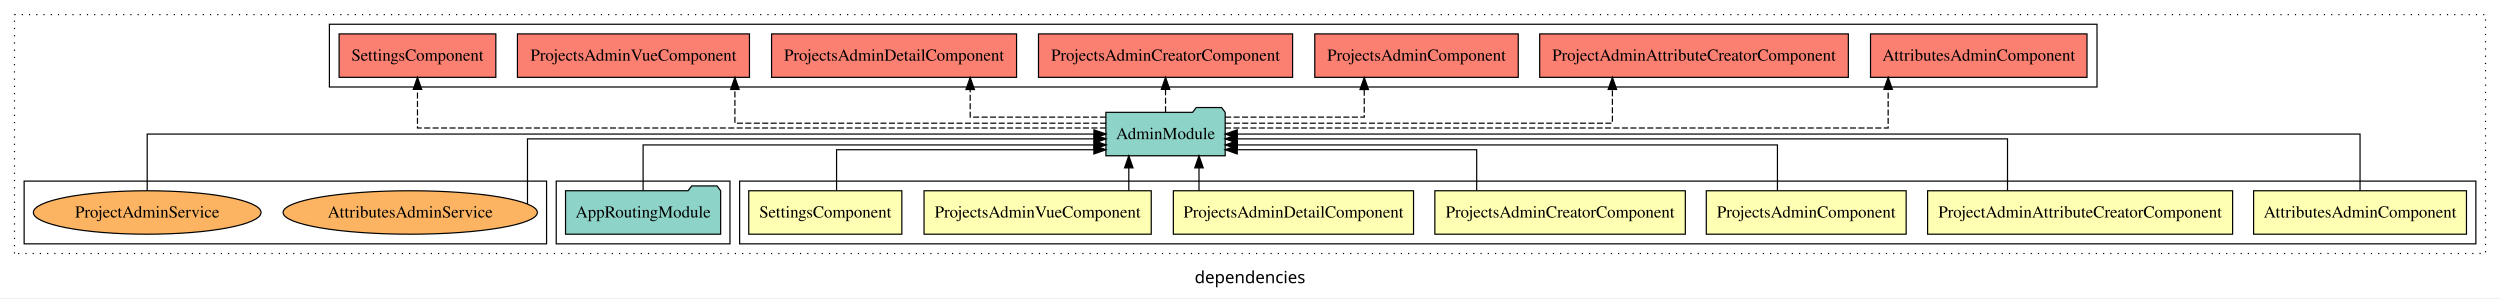
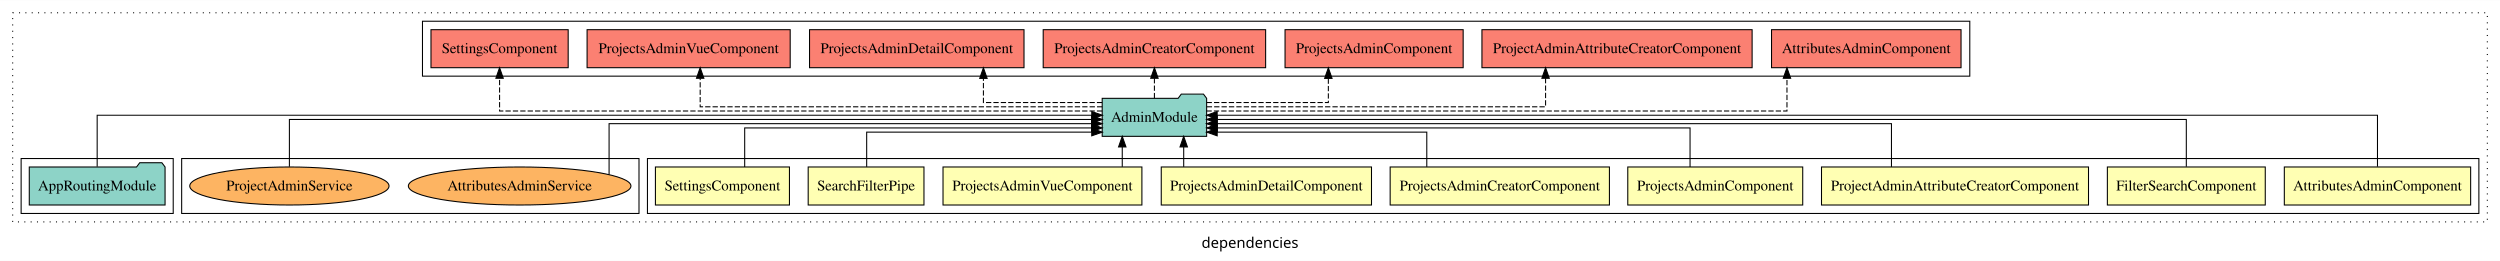
- <svg xmlns="http://www.w3.org/2000/svg" width="2072pt" height="247pt" viewBox="0.00 0.00 2072.00 246.80">
+ <svg xmlns="http://www.w3.org/2000/svg" width="2367pt" height="247pt" viewBox="0.00 0.00 2367.00 246.80">
  <g id="graph0" class="graph" transform="scale(1 1) rotate(0) translate(4 242.8)">
-     <polygon fill="white" stroke="transparent" points="-4,4 -4,-242.8 2068,-242.8 2068,4 -4,4" />
-     <text text-anchor="middle" x="1032" y="-8.2" font-family="sans-serif" font-size="14.00">dependencies</text>
+     <polygon fill="white" stroke="transparent" points="-4,4 -4,-242.8 2363,-242.8 2363,4 -4,4" />
+     <text text-anchor="middle" x="1179.5" y="-8.2" font-family="sans-serif" font-size="14.00">dependencies</text>
    <g id="clust1" class="cluster">
-       <polygon fill="none" stroke="black" stroke-dasharray="1,5" points="8,-32.8 8,-230.8 2056,-230.8 2056,-32.8 8,-32.8" />
+       <polygon fill="none" stroke="black" stroke-dasharray="1,5" points="8,-32.8 8,-230.8 2351,-230.8 2351,-32.8 8,-32.8" />
    </g>
    <g id="clust2" class="cluster">
-       <polygon fill="none" stroke="black" points="609,-40.8 609,-92.8 2048,-92.8 2048,-40.8 609,-40.8" />
+       <polygon fill="none" stroke="black" points="609,-40.8 609,-92.8 2343,-92.8 2343,-40.8 609,-40.8" />
    </g>
-     <g id="clust10" class="cluster">
-       <polygon fill="none" stroke="black" points="457,-40.8 457,-92.8 601,-92.8 601,-40.8 457,-40.8" />
-     </g>
-     <g id="clust11" class="cluster">
-       <polygon fill="none" stroke="black" points="269,-170.8 269,-222.8 1734,-222.8 1734,-170.8 269,-170.8" />
+     <g id="clust15" class="cluster">
+       <polygon fill="none" stroke="black" points="168,-40.8 168,-92.8 601,-92.8 601,-40.8 168,-40.8" />
    </g>
    <g id="clust13" class="cluster">
-       <polygon fill="none" stroke="black" points="16,-40.8 16,-92.8 449,-92.8 449,-40.8 16,-40.8" />
+       <polygon fill="none" stroke="black" points="396,-170.8 396,-222.8 1861,-222.8 1861,-170.8 396,-170.8" />
+     </g>
+     <g id="clust12" class="cluster">
+       <polygon fill="none" stroke="black" points="16,-40.8 16,-92.8 160,-92.8 160,-40.8 16,-40.8" />
    </g>
    <g id="node1" class="node">
-       <polygon fill="#ffffb3" stroke="black" points="2040.21,-84.8 1863.79,-84.8 1863.79,-48.8 2040.21,-48.8 2040.21,-84.8" />
-       <text text-anchor="middle" x="1952" y="-62.6" font-family="Times,serif" font-size="14.00">AttributesAdminComponent</text>
+       <polygon fill="#ffffb3" stroke="black" points="2335.21,-84.8 2158.79,-84.8 2158.79,-48.8 2335.21,-48.8 2335.21,-84.8" />
+       <text text-anchor="middle" x="2247" y="-62.6" font-family="Times,serif" font-size="14.00">AttributesAdminComponent</text>
+     </g>
+     <g id="node10" class="node">
+       <polygon fill="#8dd3c7" stroke="black" points="1138.44,-149.8 1135.44,-153.8 1114.44,-153.8 1111.44,-149.8 1039.56,-149.8 1039.56,-113.8 1138.44,-113.8 1138.44,-149.8" />
+       <text text-anchor="middle" x="1089" y="-127.6" font-family="Times,serif" font-size="14.00">AdminModule</text>
+     </g>
+     <g id="edge1" class="edge">
+       <path fill="none" stroke="black" d="M2247,-85.11C2247,-104.95 2247,-133.8 2247,-133.8 2247,-133.8 1148.39,-133.8 1148.39,-133.8" />
+       <polygon fill="black" stroke="black" points="1148.39,-130.3 1138.39,-133.8 1148.39,-137.3 1148.39,-130.3" />
+     </g>
+     <g id="node2" class="node">
+       <polygon fill="#ffffb3" stroke="black" points="2140.75,-84.8 1991.25,-84.8 1991.25,-48.8 2140.75,-48.8 2140.75,-84.8" />
+       <text text-anchor="middle" x="2066" y="-62.6" font-family="Times,serif" font-size="14.00">FilterSearchComponent</text>
+     </g>
+     <g id="edge2" class="edge">
+       <path fill="none" stroke="black" d="M2066,-85.02C2066,-103.63 2066,-129.8 2066,-129.8 2066,-129.8 1148.46,-129.8 1148.46,-129.8" />
+       <polygon fill="black" stroke="black" points="1148.46,-126.3 1138.46,-129.8 1148.46,-133.3 1148.46,-126.3" />
+     </g>
+     <g id="node3" class="node">
+       <polygon fill="#ffffb3" stroke="black" points="1973.4,-84.8 1720.6,-84.8 1720.6,-48.8 1973.4,-48.8 1973.4,-84.8" />
+       <text text-anchor="middle" x="1847" y="-62.6" font-family="Times,serif" font-size="14.00">ProjectAdminAttributeCreatorComponent</text>
+     </g>
+     <g id="edge3" class="edge">
+       <path fill="none" stroke="black" d="M1786.83,-84.82C1786.83,-102.17 1786.83,-125.8 1786.83,-125.8 1786.83,-125.8 1148.35,-125.8 1148.35,-125.8" />
+       <polygon fill="black" stroke="black" points="1148.35,-122.3 1138.35,-125.8 1148.35,-129.3 1148.35,-122.3" />
+     </g>
+     <g id="node4" class="node">
+       <polygon fill="#ffffb3" stroke="black" points="1702.82,-84.8 1537.18,-84.8 1537.18,-48.8 1702.82,-48.8 1702.82,-84.8" />
+       <text text-anchor="middle" x="1620" y="-62.6" font-family="Times,serif" font-size="14.00">ProjectsAdminComponent</text>
+     </g>
+     <g id="edge4" class="edge">
+       <path fill="none" stroke="black" d="M1596.14,-84.81C1596.14,-100.85 1596.14,-121.8 1596.14,-121.8 1596.14,-121.8 1148.55,-121.8 1148.55,-121.8" />
+       <polygon fill="black" stroke="black" points="1148.55,-118.3 1138.55,-121.8 1148.55,-125.3 1148.55,-118.3" />
+     </g>
+     <g id="node5" class="node">
+       <polygon fill="#ffffb3" stroke="black" points="1519.8,-84.8 1312.2,-84.8 1312.2,-48.8 1519.8,-48.8 1519.8,-84.8" />
+       <text text-anchor="middle" x="1416" y="-62.6" font-family="Times,serif" font-size="14.00">ProjectsAdminCreatorComponent</text>
+     </g>
+     <g id="edge5" class="edge">
+       <path fill="none" stroke="black" d="M1346.88,-84.92C1346.88,-99.58 1346.88,-117.8 1346.88,-117.8 1346.88,-117.8 1148.42,-117.8 1148.42,-117.8" />
+       <polygon fill="black" stroke="black" points="1148.42,-114.3 1138.42,-117.8 1148.42,-121.3 1148.42,-114.3" />
+     </g>
+     <g id="node6" class="node">
+       <polygon fill="#ffffb3" stroke="black" points="1294.53,-84.8 1095.47,-84.8 1095.47,-48.8 1294.53,-48.8 1294.53,-84.8" />
+       <text text-anchor="middle" x="1195" y="-62.6" font-family="Times,serif" font-size="14.00">ProjectsAdminDetailComponent</text>
+     </g>
+     <g id="edge6" class="edge">
+       <path fill="none" stroke="black" d="M1116.73,-84.91C1116.73,-84.91 1116.73,-103.79 1116.73,-103.79" />
+       <polygon fill="black" stroke="black" points="1113.23,-103.79 1116.73,-113.79 1120.23,-103.79 1113.23,-103.79" />
+     </g>
+     <g id="node7" class="node">
+       <polygon fill="#ffffb3" stroke="black" points="1077.15,-84.8 888.85,-84.8 888.85,-48.8 1077.15,-48.8 1077.15,-84.8" />
+       <text text-anchor="middle" x="983" y="-62.6" font-family="Times,serif" font-size="14.00">ProjectsAdminVueComponent</text>
+     </g>
+     <g id="edge7" class="edge">
+       <path fill="none" stroke="black" d="M1058.55,-84.91C1058.55,-84.91 1058.55,-103.79 1058.55,-103.79" />
+       <polygon fill="black" stroke="black" points="1055.05,-103.79 1058.55,-113.79 1062.05,-103.79 1055.05,-103.79" />
    </g>
    <g id="node8" class="node">
-       <polygon fill="#8dd3c7" stroke="black" points="1011.44,-149.8 1008.44,-153.8 987.44,-153.8 984.44,-149.8 912.56,-149.8 912.56,-113.8 1011.44,-113.8 1011.44,-149.8" />
-       <text text-anchor="middle" x="962" y="-127.6" font-family="Times,serif" font-size="14.00">AdminModule</text>
+       <polygon fill="#ffffb3" stroke="black" points="870.81,-84.8 761.19,-84.8 761.19,-48.8 870.81,-48.8 870.81,-84.8" />
+       <text text-anchor="middle" x="816" y="-62.6" font-family="Times,serif" font-size="14.00">SearchFilterPipe</text>
    </g>
-     <g id="edge1" class="edge">
-       <path fill="none" stroke="black" d="M1952,-84.91C1952,-104.14 1952,-131.8 1952,-131.8 1952,-131.8 1021.43,-131.8 1021.43,-131.8" />
-       <polygon fill="black" stroke="black" points="1021.43,-128.3 1011.43,-131.8 1021.43,-135.3 1021.43,-128.3" />
+     <g id="edge8" class="edge">
+       <path fill="none" stroke="black" d="M816.57,-84.92C816.57,-99.58 816.57,-117.8 816.57,-117.8 816.57,-117.8 1029.66,-117.8 1029.66,-117.8" />
+       <polygon fill="black" stroke="black" points="1029.66,-121.3 1039.66,-117.8 1029.66,-114.3 1029.66,-121.3" />
    </g>
-     <g id="node2" class="node">
-       <polygon fill="#ffffb3" stroke="black" points="1846.4,-84.8 1593.6,-84.8 1593.6,-48.8 1846.4,-48.8 1846.4,-84.8" />
-       <text text-anchor="middle" x="1720" y="-62.6" font-family="Times,serif" font-size="14.00">ProjectAdminAttributeCreatorComponent</text>
-     </g>
-     <g id="edge2" class="edge">
-       <path fill="none" stroke="black" d="M1659.83,-85.1C1659.83,-103.07 1659.83,-127.8 1659.83,-127.8 1659.83,-127.8 1021.35,-127.8 1021.35,-127.8" />
-       <polygon fill="black" stroke="black" points="1021.35,-124.3 1011.35,-127.8 1021.35,-131.3 1021.35,-124.3" />
-     </g>
-     <g id="node3" class="node">
-       <polygon fill="#ffffb3" stroke="black" points="1575.82,-84.8 1410.18,-84.8 1410.18,-48.8 1575.82,-48.8 1575.82,-84.8" />
-       <text text-anchor="middle" x="1493" y="-62.6" font-family="Times,serif" font-size="14.00">ProjectsAdminComponent</text>
-     </g>
-     <g id="edge3" class="edge">
-       <path fill="none" stroke="black" d="M1469.14,-84.83C1469.14,-101.2 1469.14,-122.8 1469.14,-122.8 1469.14,-122.8 1021.55,-122.8 1021.55,-122.8" />
-       <polygon fill="black" stroke="black" points="1021.55,-119.3 1011.55,-122.8 1021.55,-126.3 1021.55,-119.3" />
-     </g>
-     <g id="node4" class="node">
-       <polygon fill="#ffffb3" stroke="black" points="1392.8,-84.8 1185.2,-84.8 1185.2,-48.8 1392.8,-48.8 1392.8,-84.8" />
-       <text text-anchor="middle" x="1289" y="-62.6" font-family="Times,serif" font-size="14.00">ProjectsAdminCreatorComponent</text>
-     </g>
-     <g id="edge4" class="edge">
-       <path fill="none" stroke="black" d="M1219.88,-84.99C1219.88,-99.98 1219.88,-118.8 1219.88,-118.8 1219.88,-118.8 1021.42,-118.8 1021.42,-118.8" />
-       <polygon fill="black" stroke="black" points="1021.42,-115.3 1011.42,-118.8 1021.42,-122.3 1021.42,-115.3" />
-     </g>
-     <g id="node5" class="node">
-       <polygon fill="#ffffb3" stroke="black" points="1167.53,-84.8 968.47,-84.8 968.47,-48.8 1167.53,-48.8 1167.53,-84.8" />
-       <text text-anchor="middle" x="1068" y="-62.6" font-family="Times,serif" font-size="14.00">ProjectsAdminDetailComponent</text>
-     </g>
-     <g id="edge5" class="edge">
-       <path fill="none" stroke="black" d="M989.73,-84.91C989.73,-84.91 989.73,-103.79 989.73,-103.79" />
-       <polygon fill="black" stroke="black" points="986.23,-103.79 989.73,-113.79 993.23,-103.79 986.23,-103.79" />
-     </g>
-     <g id="node6" class="node">
-       <polygon fill="#ffffb3" stroke="black" points="950.15,-84.8 761.85,-84.8 761.85,-48.8 950.15,-48.8 950.15,-84.8" />
-       <text text-anchor="middle" x="856" y="-62.6" font-family="Times,serif" font-size="14.00">ProjectsAdminVueComponent</text>
-     </g>
-     <g id="edge6" class="edge">
-       <path fill="none" stroke="black" d="M931.55,-84.91C931.55,-84.91 931.55,-103.79 931.55,-103.79" />
-       <polygon fill="black" stroke="black" points="928.05,-103.79 931.55,-113.79 935.05,-103.79 928.05,-103.79" />
-     </g>
-     <g id="node7" class="node">
+     <g id="node9" class="node">
      <polygon fill="#ffffb3" stroke="black" points="743.45,-84.8 616.55,-84.8 616.55,-48.8 743.45,-48.8 743.45,-84.8" />
      <text text-anchor="middle" x="680" y="-62.6" font-family="Times,serif" font-size="14.00">SettingsComponent</text>
    </g>
-     <g id="edge7" class="edge">
-       <path fill="none" stroke="black" d="M689.35,-84.99C689.35,-99.98 689.35,-118.8 689.35,-118.8 689.35,-118.8 902.63,-118.8 902.63,-118.8" />
-       <polygon fill="black" stroke="black" points="902.63,-122.3 912.63,-118.8 902.63,-115.3 902.63,-122.3" />
+     <g id="edge9" class="edge">
+       <path fill="none" stroke="black" d="M701.07,-84.81C701.07,-100.85 701.07,-121.8 701.07,-121.8 701.07,-121.8 1029.47,-121.8 1029.47,-121.8" />
+       <polygon fill="black" stroke="black" points="1029.48,-125.3 1039.47,-121.8 1029.47,-118.3 1029.48,-125.3" />
    </g>
-     <g id="node10" class="node">
-       <polygon fill="#fb8072" stroke="black" points="1725.71,-214.8 1546.29,-214.8 1546.29,-178.8 1725.71,-178.8 1725.71,-214.8" />
-       <text text-anchor="middle" x="1636" y="-192.6" font-family="Times,serif" font-size="14.00">AttributesAdminComponent </text>
+     <g id="node12" class="node">
+       <polygon fill="#fb8072" stroke="black" points="1852.71,-214.8 1673.29,-214.8 1673.29,-178.8 1852.71,-178.8 1852.71,-214.8" />
+       <text text-anchor="middle" x="1763" y="-192.6" font-family="Times,serif" font-size="14.00">AttributesAdminComponent </text>
    </g>
-     <g id="edge9" class="edge">
-       <path fill="none" stroke="black" stroke-dasharray="5,2" d="M1011.27,-136.8C1154.53,-136.8 1560.9,-136.8 1560.9,-136.8 1560.9,-136.8 1560.9,-168.8 1560.9,-168.8" />
-       <polygon fill="black" stroke="black" points="1557.4,-168.8 1560.9,-178.8 1564.4,-168.8 1557.4,-168.8" />
+     <g id="edge11" class="edge">
+       <path fill="none" stroke="black" stroke-dasharray="5,2" d="M1138.27,-137.8C1281.53,-137.8 1687.9,-137.8 1687.9,-137.8 1687.9,-137.8 1687.9,-168.78 1687.9,-168.78" />
+       <polygon fill="black" stroke="black" points="1684.4,-168.78 1687.9,-178.78 1691.4,-168.78 1684.4,-168.78" />
+     </g>
+     <g id="node13" class="node">
+       <polygon fill="#fb8072" stroke="black" points="1654.9,-214.8 1399.1,-214.8 1399.1,-178.8 1654.9,-178.8 1654.9,-214.8" />
+       <text text-anchor="middle" x="1527" y="-192.6" font-family="Times,serif" font-size="14.00">ProjectAdminAttributeCreatorComponent </text>
+     </g>
+     <g id="edge12" class="edge">
+       <path fill="none" stroke="black" stroke-dasharray="5,2" d="M1138.56,-141.8C1239.48,-141.8 1459.35,-141.8 1459.35,-141.8 1459.35,-141.8 1459.35,-168.79 1459.35,-168.79" />
+       <polygon fill="black" stroke="black" points="1455.85,-168.79 1459.35,-178.79 1462.85,-168.79 1455.85,-168.79" />
+     </g>
+     <g id="node14" class="node">
+       <polygon fill="#fb8072" stroke="black" points="1381.32,-214.8 1212.68,-214.8 1212.68,-178.8 1381.32,-178.8 1381.32,-214.8" />
+       <text text-anchor="middle" x="1297" y="-192.6" font-family="Times,serif" font-size="14.00">ProjectsAdminComponent </text>
+     </g>
+     <g id="edge13" class="edge">
+       <path fill="none" stroke="black" stroke-dasharray="5,2" d="M1138.41,-145.8C1186.92,-145.8 1253.68,-145.8 1253.68,-145.8 1253.68,-145.8 1253.68,-168.68 1253.68,-168.68" />
+       <polygon fill="black" stroke="black" points="1250.18,-168.68 1253.68,-178.68 1257.18,-168.68 1250.18,-168.68" />
+     </g>
+     <g id="node15" class="node">
+       <polygon fill="#fb8072" stroke="black" points="1194.3,-214.8 983.7,-214.8 983.7,-178.8 1194.3,-178.8 1194.3,-214.8" />
+       <text text-anchor="middle" x="1089" y="-192.6" font-family="Times,serif" font-size="14.00">ProjectsAdminCreatorComponent </text>
+     </g>
+     <g id="edge14" class="edge">
+       <path fill="none" stroke="black" stroke-dasharray="5,2" d="M1089,-149.91C1089,-149.91 1089,-168.79 1089,-168.79" />
+       <polygon fill="black" stroke="black" points="1085.5,-168.79 1089,-178.79 1092.5,-168.79 1085.5,-168.79" />
+     </g>
+     <g id="node16" class="node">
+       <polygon fill="#fb8072" stroke="black" points="965.53,-214.8 762.47,-214.8 762.47,-178.8 965.53,-178.8 965.53,-214.8" />
+       <text text-anchor="middle" x="864" y="-192.6" font-family="Times,serif" font-size="14.00">ProjectsAdminDetailComponent </text>
+     </g>
+     <g id="edge15" class="edge">
+       <path fill="none" stroke="black" stroke-dasharray="5,2" d="M1039.54,-145.8C991.93,-145.8 927.1,-145.8 927.1,-145.8 927.1,-145.8 927.1,-168.68 927.1,-168.68" />
+       <polygon fill="black" stroke="black" points="923.6,-168.68 927.1,-178.68 930.6,-168.68 923.6,-168.68" />
+     </g>
+     <g id="node17" class="node">
+       <polygon fill="#fb8072" stroke="black" points="744.15,-214.8 551.85,-214.8 551.85,-178.8 744.15,-178.8 744.15,-214.8" />
+       <text text-anchor="middle" x="648" y="-192.6" font-family="Times,serif" font-size="14.00">ProjectsAdminVueComponent </text>
+     </g>
+     <g id="edge16" class="edge">
+       <path fill="none" stroke="black" stroke-dasharray="5,2" d="M1039.66,-141.8C926.7,-141.8 658.93,-141.8 658.93,-141.8 658.93,-141.8 658.93,-168.79 658.93,-168.79" />
+       <polygon fill="black" stroke="black" points="655.43,-168.79 658.93,-178.79 662.43,-168.79 655.43,-168.79" />
+     </g>
+     <g id="node18" class="node">
+       <polygon fill="#fb8072" stroke="black" points="533.95,-214.8 404.05,-214.8 404.05,-178.8 533.95,-178.8 533.95,-214.8" />
+       <text text-anchor="middle" x="469" y="-192.6" font-family="Times,serif" font-size="14.00">SettingsComponent </text>
+     </g>
+     <g id="edge17" class="edge">
+       <path fill="none" stroke="black" stroke-dasharray="5,2" d="M1039.57,-137.8C892.69,-137.8 469,-137.8 469,-137.8 469,-137.8 469,-168.78 469,-168.78" />
+       <polygon fill="black" stroke="black" points="465.5,-168.78 469,-178.78 472.5,-168.78 465.5,-168.78" />
    </g>
    <g id="node11" class="node">
-       <polygon fill="#fb8072" stroke="black" points="1527.9,-214.8 1272.1,-214.8 1272.1,-178.8 1527.9,-178.8 1527.9,-214.8" />
-       <text text-anchor="middle" x="1400" y="-192.6" font-family="Times,serif" font-size="14.00">ProjectAdminAttributeCreatorComponent </text>
+       <polygon fill="#8dd3c7" stroke="black" points="152.28,-84.8 149.28,-88.8 128.28,-88.8 125.28,-84.8 23.72,-84.8 23.72,-48.8 152.28,-48.8 152.28,-84.8" />
+       <text text-anchor="middle" x="88" y="-62.6" font-family="Times,serif" font-size="14.00">AppRoutingModule</text>
    </g>
    <g id="edge10" class="edge">
-       <path fill="none" stroke="black" stroke-dasharray="5,2" d="M1011.56,-140.8C1112.48,-140.8 1332.35,-140.8 1332.35,-140.8 1332.35,-140.8 1332.35,-168.77 1332.35,-168.77" />
-       <polygon fill="black" stroke="black" points="1328.85,-168.77 1332.35,-178.77 1335.85,-168.77 1328.85,-168.77" />
+       <path fill="none" stroke="black" d="M88,-85.11C88,-104.95 88,-133.8 88,-133.8 88,-133.8 1029.7,-133.8 1029.7,-133.8" />
+       <polygon fill="black" stroke="black" points="1029.7,-137.3 1039.7,-133.8 1029.7,-130.3 1029.7,-137.3" />
    </g>
-     <g id="node12" class="node">
-       <polygon fill="#fb8072" stroke="black" points="1254.32,-214.8 1085.68,-214.8 1085.68,-178.8 1254.32,-178.8 1254.32,-214.8" />
-       <text text-anchor="middle" x="1170" y="-192.6" font-family="Times,serif" font-size="14.00">ProjectsAdminComponent </text>
+     <g id="node19" class="node">
+       <ellipse fill="#fdb462" stroke="black" cx="488" cy="-66.8" rx="105.38" ry="18" />
+       <text text-anchor="middle" x="488" y="-62.6" font-family="Times,serif" font-size="14.00">AttributesAdminService</text>
    </g>
-     <g id="edge11" class="edge">
-       <path fill="none" stroke="black" stroke-dasharray="5,2" d="M1011.41,-145.8C1059.92,-145.8 1126.68,-145.8 1126.68,-145.8 1126.68,-145.8 1126.68,-168.68 1126.68,-168.68" />
-       <polygon fill="black" stroke="black" points="1123.18,-168.68 1126.68,-178.68 1130.18,-168.68 1123.18,-168.68" />
+     <g id="edge18" class="edge">
+       <path fill="none" stroke="black" d="M572.68,-77.62C572.68,-94.65 572.68,-125.8 572.68,-125.8 572.68,-125.8 1029.49,-125.8 1029.49,-125.8" />
+       <polygon fill="black" stroke="black" points="1029.49,-129.3 1039.49,-125.8 1029.49,-122.3 1029.49,-129.3" />
    </g>
-     <g id="node13" class="node">
-       <polygon fill="#fb8072" stroke="black" points="1067.3,-214.8 856.7,-214.8 856.7,-178.8 1067.3,-178.8 1067.3,-214.8" />
-       <text text-anchor="middle" x="962" y="-192.6" font-family="Times,serif" font-size="14.00">ProjectsAdminCreatorComponent </text>
+     <g id="node20" class="node">
+       <ellipse fill="#fdb462" stroke="black" cx="270" cy="-66.8" rx="94.34" ry="18" />
+       <text text-anchor="middle" x="270" y="-62.6" font-family="Times,serif" font-size="14.00">ProjectAdminService</text>
    </g>
-     <g id="edge12" class="edge">
-       <path fill="none" stroke="black" stroke-dasharray="5,2" d="M962,-149.91C962,-149.91 962,-168.79 962,-168.79" />
-       <polygon fill="black" stroke="black" points="958.5,-168.79 962,-178.79 965.5,-168.79 958.5,-168.79" />
-     </g>
-     <g id="node14" class="node">
-       <polygon fill="#fb8072" stroke="black" points="838.53,-214.8 635.47,-214.8 635.47,-178.8 838.53,-178.8 838.53,-214.8" />
-       <text text-anchor="middle" x="737" y="-192.6" font-family="Times,serif" font-size="14.00">ProjectsAdminDetailComponent </text>
-     </g>
-     <g id="edge13" class="edge">
-       <path fill="none" stroke="black" stroke-dasharray="5,2" d="M912.54,-145.8C864.93,-145.8 800.1,-145.8 800.1,-145.8 800.1,-145.8 800.1,-168.68 800.1,-168.68" />
-       <polygon fill="black" stroke="black" points="796.6,-168.68 800.1,-178.68 803.6,-168.68 796.6,-168.68" />
-     </g>
-     <g id="node15" class="node">
-       <polygon fill="#fb8072" stroke="black" points="617.15,-214.8 424.85,-214.8 424.85,-178.8 617.15,-178.8 617.15,-214.8" />
-       <text text-anchor="middle" x="521" y="-192.6" font-family="Times,serif" font-size="14.00">ProjectsAdminVueComponent </text>
-     </g>
-     <g id="edge14" class="edge">
-       <path fill="none" stroke="black" stroke-dasharray="5,2" d="M912.75,-140.8C814.84,-140.8 605.08,-140.8 605.08,-140.8 605.08,-140.8 605.08,-168.77 605.08,-168.77" />
-       <polygon fill="black" stroke="black" points="601.58,-168.77 605.08,-178.77 608.58,-168.77 601.58,-168.77" />
-     </g>
-     <g id="node16" class="node">
-       <polygon fill="#fb8072" stroke="black" points="406.95,-214.8 277.05,-214.8 277.05,-178.8 406.95,-178.8 406.95,-214.8" />
-       <text text-anchor="middle" x="342" y="-192.6" font-family="Times,serif" font-size="14.00">SettingsComponent </text>
-     </g>
-     <g id="edge15" class="edge">
-       <path fill="none" stroke="black" stroke-dasharray="5,2" d="M912.57,-136.8C765.69,-136.8 342,-136.8 342,-136.8 342,-136.8 342,-168.8 342,-168.8" />
-       <polygon fill="black" stroke="black" points="338.5,-168.8 342,-178.8 345.5,-168.8 338.5,-168.8" />
-     </g>
-     <g id="node9" class="node">
-       <polygon fill="#8dd3c7" stroke="black" points="593.28,-84.8 590.28,-88.8 569.28,-88.8 566.28,-84.8 464.72,-84.8 464.72,-48.8 593.28,-48.8 593.28,-84.8" />
-       <text text-anchor="middle" x="529" y="-62.6" font-family="Times,serif" font-size="14.00">AppRoutingModule</text>
-     </g>
-     <g id="edge8" class="edge">
-       <path fill="none" stroke="black" d="M529,-84.83C529,-101.2 529,-122.8 529,-122.8 529,-122.8 902.75,-122.8 902.75,-122.8" />
-       <polygon fill="black" stroke="black" points="902.75,-126.3 912.75,-122.8 902.75,-119.3 902.75,-126.3" />
-     </g>
-     <g id="node17" class="node">
-       <ellipse fill="#fdb462" stroke="black" cx="336" cy="-66.8" rx="105.38" ry="18" />
-       <text text-anchor="middle" x="336" y="-62.6" font-family="Times,serif" font-size="14.00">AttributesAdminService</text>
-     </g>
-     <g id="edge16" class="edge">
-       <path fill="none" stroke="black" d="M433.18,-73.8C433.18,-89.82 433.18,-127.8 433.18,-127.8 433.18,-127.8 902.73,-127.8 902.73,-127.8" />
-       <polygon fill="black" stroke="black" points="902.73,-131.3 912.73,-127.8 902.73,-124.3 902.73,-131.3" />
-     </g>
-     <g id="node18" class="node">
-       <ellipse fill="#fdb462" stroke="black" cx="118" cy="-66.8" rx="94.34" ry="18" />
-       <text text-anchor="middle" x="118" y="-62.6" font-family="Times,serif" font-size="14.00">ProjectAdminService</text>
-     </g>
-     <g id="edge17" class="edge">
-       <path fill="none" stroke="black" d="M118,-84.91C118,-104.14 118,-131.8 118,-131.8 118,-131.8 902.67,-131.8 902.67,-131.8" />
-       <polygon fill="black" stroke="black" points="902.67,-135.3 912.67,-131.8 902.67,-128.3 902.67,-135.3" />
+     <g id="edge19" class="edge">
+       <path fill="none" stroke="black" d="M270,-85.02C270,-103.63 270,-129.8 270,-129.8 270,-129.8 1029.61,-129.8 1029.61,-129.8" />
+       <polygon fill="black" stroke="black" points="1029.61,-133.3 1039.61,-129.8 1029.61,-126.3 1029.61,-133.3" />
    </g>
  </g>
</svg>
